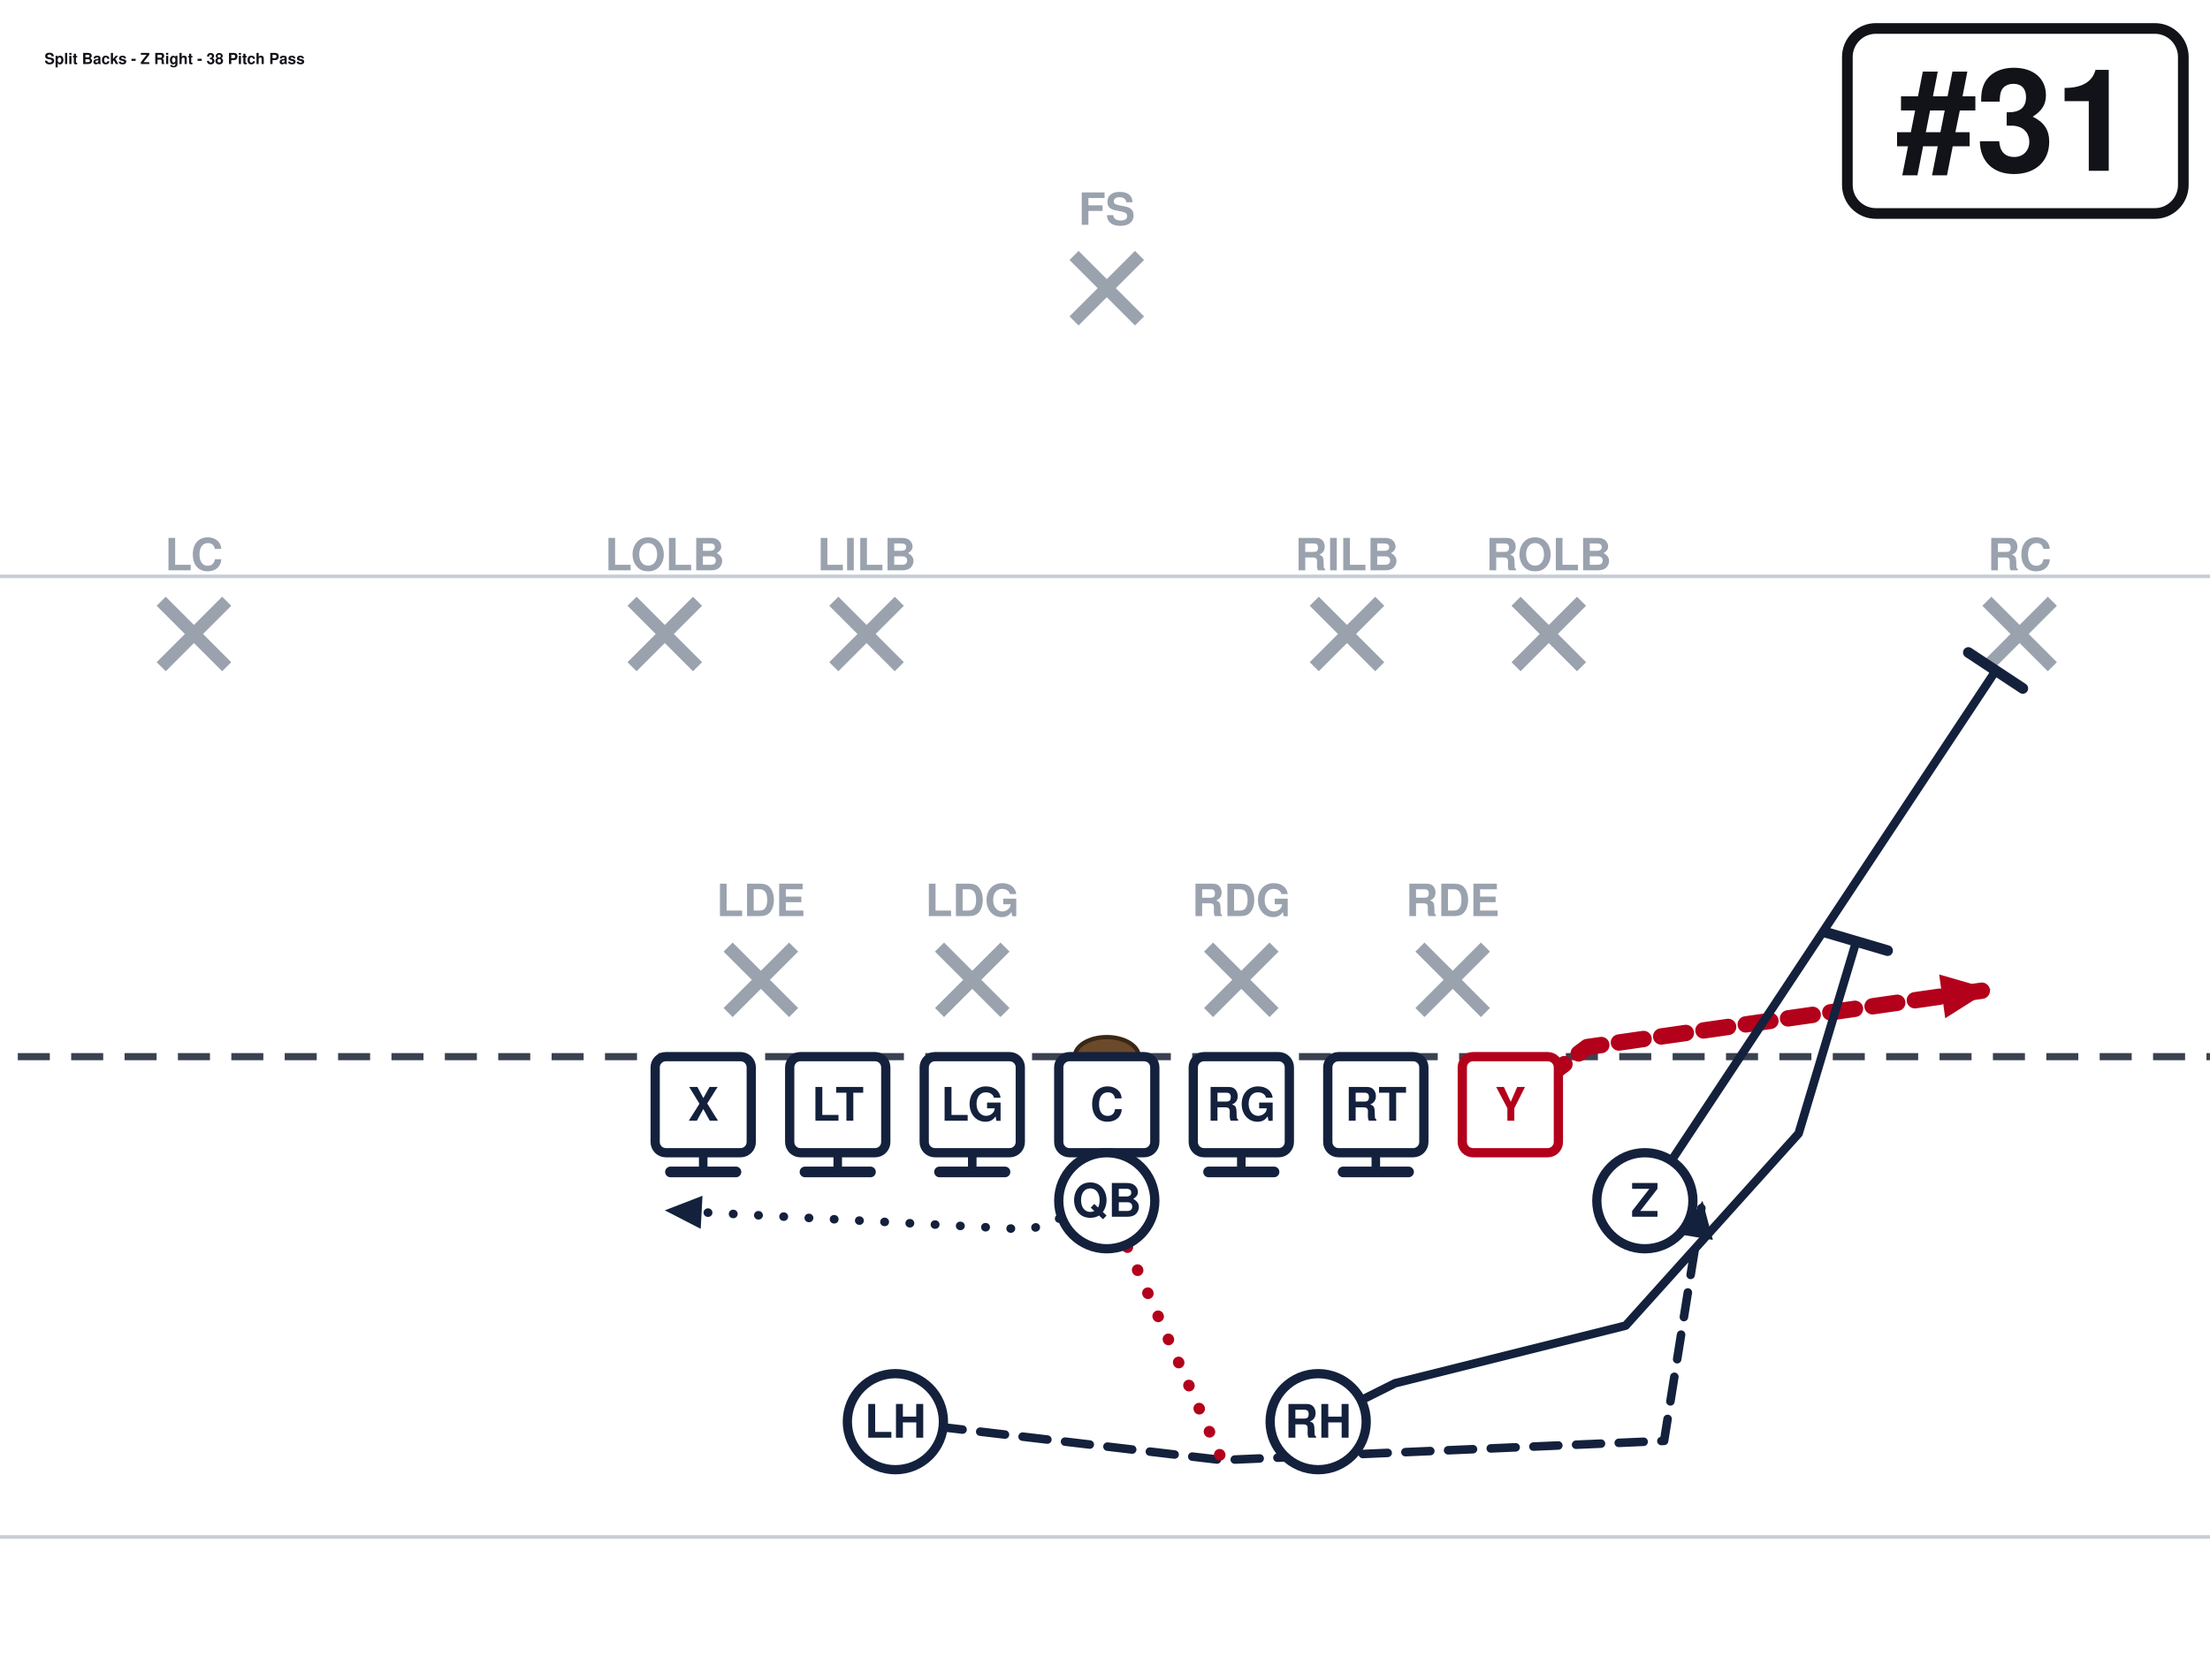
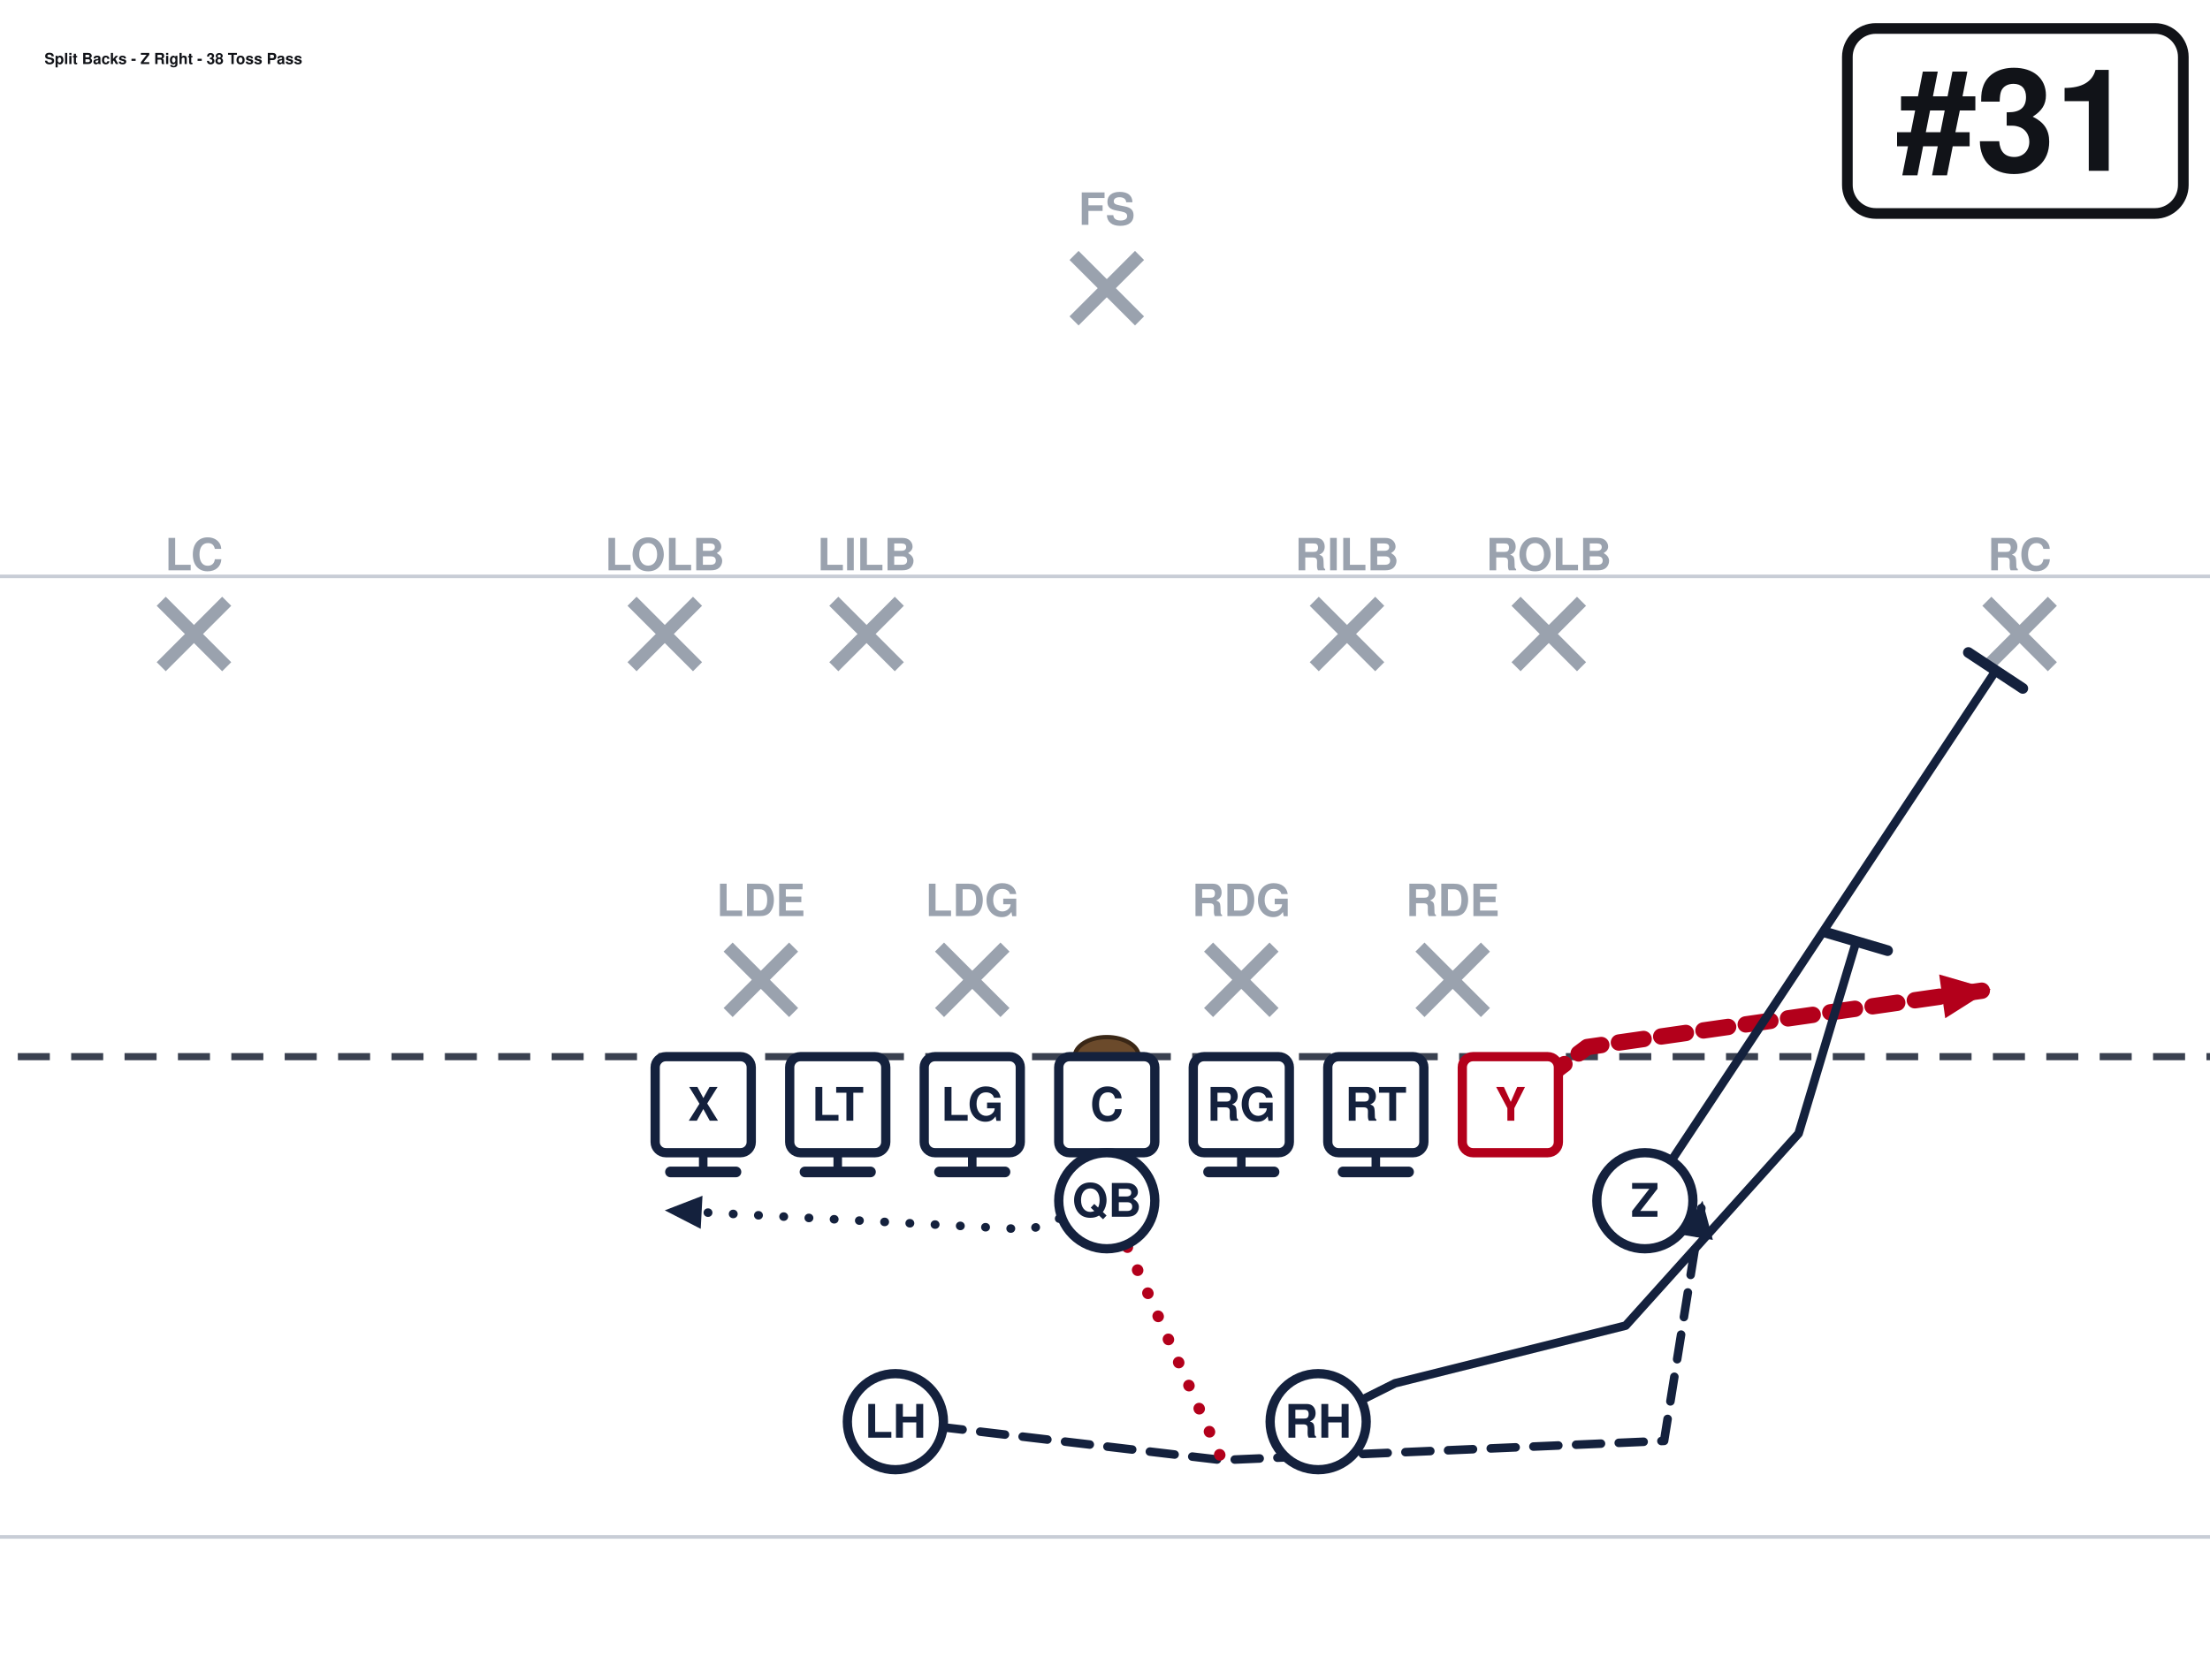
<svg xmlns="http://www.w3.org/2000/svg" width="621" height="472" viewBox="40 27 621 472" font-family="Segoe UI, Helvetica, Arial, sans-serif" role="img">
  <rect x="0" y="0" width="702" height="513" fill="#ffffff" />
  <line x1="0" y1="459.0" x2="702" y2="459.0" stroke="#c8cdd6" stroke-width="1" />
  <line x1="0" y1="189.0" x2="702" y2="189.0" stroke="#c8cdd6" stroke-width="1" />
  <line x1="0" y1="324.0" x2="702" y2="324.0" stroke="#3a4150" stroke-width="2" stroke-dasharray="9 6" />
  <ellipse cx="351.0" cy="324.0" rx="9" ry="5.5" fill="#6b4a2b" stroke="#3a2716" stroke-width="1.2" />
  <line x1="244.6" y1="293.2" x2="263.0" y2="311.6" stroke="#9aa2ae" stroke-width="3.6" />
  <line x1="263.0" y1="293.2" x2="244.6" y2="311.6" stroke="#9aa2ae" stroke-width="3.6" />
  <text x="253.8" y="284.5" text-anchor="middle" font-size="12.5" fill="#9aa2ae" font-weight="600">LDE</text>
  <line x1="304.0" y1="293.2" x2="322.4" y2="311.6" stroke="#9aa2ae" stroke-width="3.6" />
  <line x1="322.4" y1="293.2" x2="304.0" y2="311.6" stroke="#9aa2ae" stroke-width="3.6" />
  <text x="313.2" y="284.5" text-anchor="middle" font-size="12.5" fill="#9aa2ae" font-weight="600">LDG</text>
  <line x1="379.6" y1="293.2" x2="398.0" y2="311.6" stroke="#9aa2ae" stroke-width="3.6" />
  <line x1="398.0" y1="293.2" x2="379.6" y2="311.6" stroke="#9aa2ae" stroke-width="3.6" />
  <text x="388.8" y="284.5" text-anchor="middle" font-size="12.5" fill="#9aa2ae" font-weight="600">RDG</text>
  <line x1="439.0" y1="293.2" x2="457.4" y2="311.6" stroke="#9aa2ae" stroke-width="3.6" />
  <line x1="457.4" y1="293.2" x2="439.0" y2="311.6" stroke="#9aa2ae" stroke-width="3.6" />
  <text x="448.2" y="284.5" text-anchor="middle" font-size="12.5" fill="#9aa2ae" font-weight="600">RDE</text>
  <line x1="217.6" y1="196.0" x2="236.0" y2="214.4" stroke="#9aa2ae" stroke-width="3.6" />
  <line x1="236.0" y1="196.0" x2="217.6" y2="214.4" stroke="#9aa2ae" stroke-width="3.6" />
  <text x="226.8" y="187.3" text-anchor="middle" font-size="12.5" fill="#9aa2ae" font-weight="600">LOLB</text>
  <line x1="274.3" y1="196.0" x2="292.7" y2="214.4" stroke="#9aa2ae" stroke-width="3.6" />
  <line x1="292.7" y1="196.0" x2="274.3" y2="214.4" stroke="#9aa2ae" stroke-width="3.6" />
  <text x="283.5" y="187.3" text-anchor="middle" font-size="12.5" fill="#9aa2ae" font-weight="600">LILB</text>
  <line x1="409.3" y1="196.0" x2="427.7" y2="214.4" stroke="#9aa2ae" stroke-width="3.6" />
  <line x1="427.7" y1="196.0" x2="409.3" y2="214.4" stroke="#9aa2ae" stroke-width="3.6" />
  <text x="418.5" y="187.3" text-anchor="middle" font-size="12.5" fill="#9aa2ae" font-weight="600">RILB</text>
  <line x1="466.0" y1="196.0" x2="484.4" y2="214.4" stroke="#9aa2ae" stroke-width="3.6" />
  <line x1="484.4" y1="196.0" x2="466.0" y2="214.4" stroke="#9aa2ae" stroke-width="3.6" />
  <text x="475.2" y="187.3" text-anchor="middle" font-size="12.5" fill="#9aa2ae" font-weight="600">ROLB</text>
  <line x1="85.3" y1="196.0" x2="103.7" y2="214.4" stroke="#9aa2ae" stroke-width="3.6" />
  <line x1="103.7" y1="196.0" x2="85.3" y2="214.4" stroke="#9aa2ae" stroke-width="3.6" />
  <text x="94.5" y="187.3" text-anchor="middle" font-size="12.5" fill="#9aa2ae" font-weight="600">LC</text>
  <line x1="598.3" y1="196.0" x2="616.7" y2="214.4" stroke="#9aa2ae" stroke-width="3.6" />
  <line x1="616.7" y1="196.0" x2="598.3" y2="214.4" stroke="#9aa2ae" stroke-width="3.6" />
  <text x="607.5" y="187.3" text-anchor="middle" font-size="12.5" fill="#9aa2ae" font-weight="600">RC</text>
  <line x1="341.8" y1="98.8" x2="360.2" y2="117.2" stroke="#9aa2ae" stroke-width="3.6" />
  <line x1="360.2" y1="98.8" x2="341.8" y2="117.2" stroke="#9aa2ae" stroke-width="3.6" />
  <text x="351.0" y="90.2" text-anchor="middle" font-size="12.5" fill="#9aa2ae" font-weight="600">FS</text>
  <path d="M237.6,337.5 L237.6,356.4" fill="none" stroke="#14213d" stroke-width="2.4" stroke-linecap="round" stroke-linejoin="round" />
  <line x1="246.8" y1="356.4" x2="228.4" y2="356.4" stroke="#14213d" stroke-width="3.0" stroke-linecap="round" />
  <path d="M275.4,337.5 L275.4,356.4" fill="none" stroke="#14213d" stroke-width="2.4" stroke-linecap="round" stroke-linejoin="round" />
  <line x1="284.6" y1="356.4" x2="266.2" y2="356.4" stroke="#14213d" stroke-width="3.0" stroke-linecap="round" />
  <path d="M313.2,337.5 L313.2,356.4" fill="none" stroke="#14213d" stroke-width="2.4" stroke-linecap="round" stroke-linejoin="round" />
  <line x1="322.4" y1="356.4" x2="304.0" y2="356.4" stroke="#14213d" stroke-width="3.0" stroke-linecap="round" />
  <path d="M351.0,337.5 L351.0,356.4" fill="none" stroke="#14213d" stroke-width="2.4" stroke-linecap="round" stroke-linejoin="round" />
  <line x1="360.2" y1="356.4" x2="341.8" y2="356.4" stroke="#14213d" stroke-width="3.0" stroke-linecap="round" />
  <path d="M388.8,337.5 L388.8,356.4" fill="none" stroke="#14213d" stroke-width="2.4" stroke-linecap="round" stroke-linejoin="round" />
  <line x1="398.0" y1="356.4" x2="379.6" y2="356.4" stroke="#14213d" stroke-width="3.0" stroke-linecap="round" />
  <path d="M426.6,337.5 L426.6,356.4" fill="none" stroke="#14213d" stroke-width="2.4" stroke-linecap="round" stroke-linejoin="round" />
  <line x1="435.8" y1="356.4" x2="417.4" y2="356.4" stroke="#14213d" stroke-width="3.0" stroke-linecap="round" />
  <path d="M464.4,337.5 L486.0,321.3 L599.4,305.1" fill="none" stroke="#b3001b" stroke-width="4.6" stroke-linecap="round" stroke-linejoin="round" stroke-dasharray="7 5" />
  <polygon points="599.4,305.1 586.6,313.2 584.9,300.9" fill="#b3001b" />
  <path d="M502.2,364.5 L600.8,215.5" fill="none" stroke="#14213d" stroke-width="2.4" stroke-linecap="round" stroke-linejoin="round" />
  <line x1="593.1" y1="210.4" x2="608.4" y2="220.5" stroke="#14213d" stroke-width="3.0" stroke-linecap="round" />
  <path d="M351.0,364.5 L329.4,372.6 L226.8,367.2" fill="none" stroke="#14213d" stroke-width="2.4" stroke-linecap="round" stroke-linejoin="round" stroke-dasharray="0.1 7" />
  <polygon points="226.8,367.2 237.4,363.1 236.9,372.4" fill="#14213d" />
  <path d="M291.6,426.6 L383.4,437.4 L507.6,432.0 L518.4,364.5" fill="none" stroke="#14213d" stroke-width="2.4" stroke-linecap="round" stroke-linejoin="round" stroke-dasharray="7 5" />
  <polygon points="518.4,364.5 521.3,375.5 512.2,374.0" fill="#14213d" />
  <path d="M410.4,426.6 L432.0,415.8 L496.8,399.6 L545.4,345.6 L561.6,291.6" fill="none" stroke="#14213d" stroke-width="2.4" stroke-linecap="round" stroke-linejoin="round" />
  <line x1="552.8" y1="289.0" x2="570.4" y2="294.2" stroke="#14213d" stroke-width="3.0" stroke-linecap="round" />
  <path d="M351.0,364.5 L383.4,437.4" fill="none" stroke="#b3001b" stroke-width="3.2" stroke-linecap="round" stroke-linejoin="round" stroke-dasharray="0.1 7" />
  <rect x="224.1" y="324.0" width="27.0" height="27.0" rx="3" fill="#ffffff" stroke="#14213d" stroke-width="2.6" />
  <text x="237.6" y="342.0" text-anchor="middle" font-size="13" font-weight="700" fill="#14213d">X</text>
  <rect x="261.9" y="324.0" width="27.0" height="27.0" rx="3" fill="#ffffff" stroke="#14213d" stroke-width="2.6" />
  <text x="275.4" y="342.0" text-anchor="middle" font-size="13" font-weight="700" fill="#14213d">LT</text>
  <rect x="299.7" y="324.0" width="27.0" height="27.0" rx="3" fill="#ffffff" stroke="#14213d" stroke-width="2.6" />
  <text x="313.2" y="342.0" text-anchor="middle" font-size="13" font-weight="700" fill="#14213d">LG</text>
  <rect x="337.5" y="324.0" width="27.0" height="27.0" rx="3" fill="#ffffff" stroke="#14213d" stroke-width="2.6" />
  <text x="351.0" y="342.0" text-anchor="middle" font-size="13" font-weight="700" fill="#14213d">C</text>
  <rect x="375.3" y="324.0" width="27.0" height="27.0" rx="3" fill="#ffffff" stroke="#14213d" stroke-width="2.6" />
  <text x="388.8" y="342.0" text-anchor="middle" font-size="13" font-weight="700" fill="#14213d">RG</text>
  <rect x="413.1" y="324.0" width="27.0" height="27.0" rx="3" fill="#ffffff" stroke="#14213d" stroke-width="2.6" />
  <text x="426.6" y="342.0" text-anchor="middle" font-size="13" font-weight="700" fill="#14213d">RT</text>
  <rect x="450.9" y="324.0" width="27.0" height="27.0" rx="3" fill="#ffffff" stroke="#b3001b" stroke-width="2.6" />
  <text x="464.4" y="342.0" text-anchor="middle" font-size="13" font-weight="700" fill="#b3001b">Y</text>
  <circle cx="502.2" cy="364.5" r="13.5" fill="#ffffff" stroke="#14213d" stroke-width="2.6" />
  <text x="502.2" y="369.0" text-anchor="middle" font-size="13" font-weight="700" fill="#14213d">Z</text>
  <circle cx="351.0" cy="364.5" r="13.5" fill="#ffffff" stroke="#14213d" stroke-width="2.6" />
  <text x="351.0" y="369.0" text-anchor="middle" font-size="13" font-weight="700" fill="#14213d">QB</text>
  <circle cx="291.6" cy="426.6" r="13.5" fill="#ffffff" stroke="#14213d" stroke-width="2.6" />
  <text x="291.6" y="431.1" text-anchor="middle" font-size="13" font-weight="700" fill="#14213d">LH</text>
  <circle cx="410.4" cy="426.6" r="13.5" fill="#ffffff" stroke="#14213d" stroke-width="2.6" />
  <text x="410.4" y="431.1" text-anchor="middle" font-size="13" font-weight="700" fill="#14213d">RH</text>
  <rect x="559.1" y="35.0" width="94.4" height="52.0" rx="8" fill="#ffffff" stroke="#111318" stroke-width="3" />
  <text x="606.3" y="75.0" text-anchor="middle" font-size="40" font-weight="800" fill="#111318">#31</text>
-   <text x="52.5" y="45.0" font-size="4.3" font-weight="700" fill="#111318">Split Backs - Z Right - 38 Pitch Pass</text>
+   <text x="52.5" y="45.0" font-size="4.3" font-weight="700" fill="#111318">Split Backs - Z Right - 38 Toss Pass</text>
</svg>
